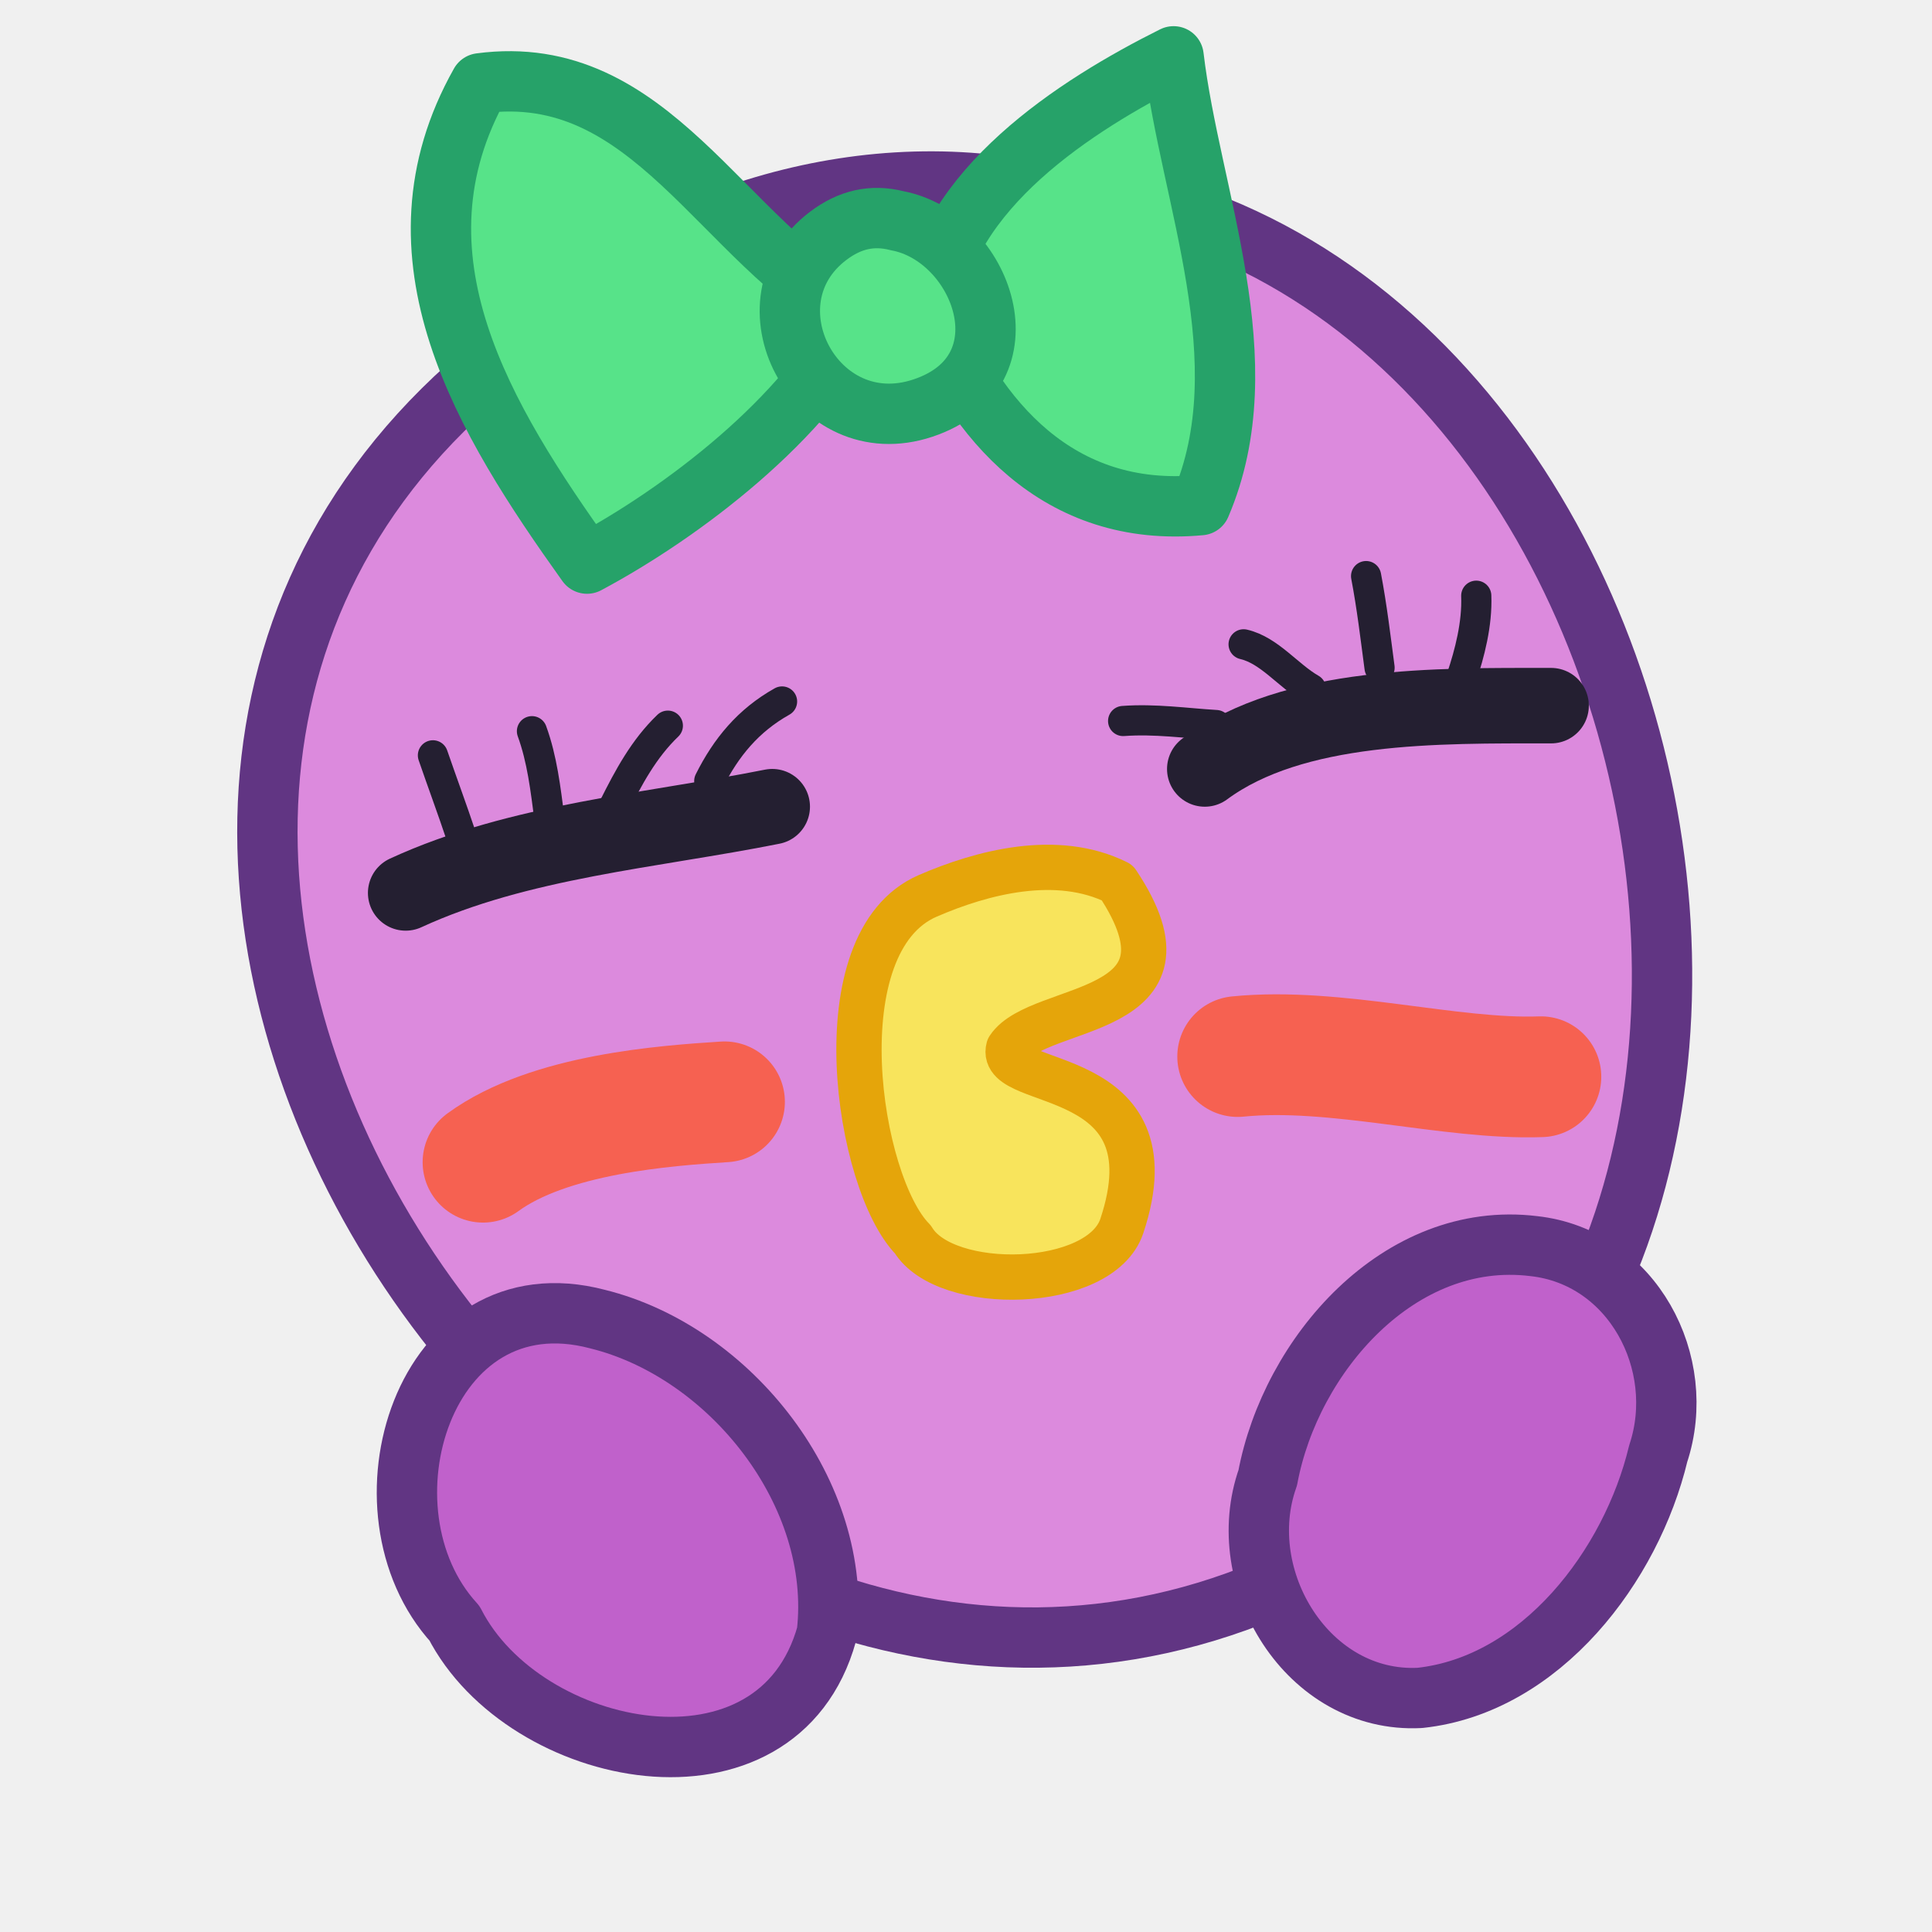
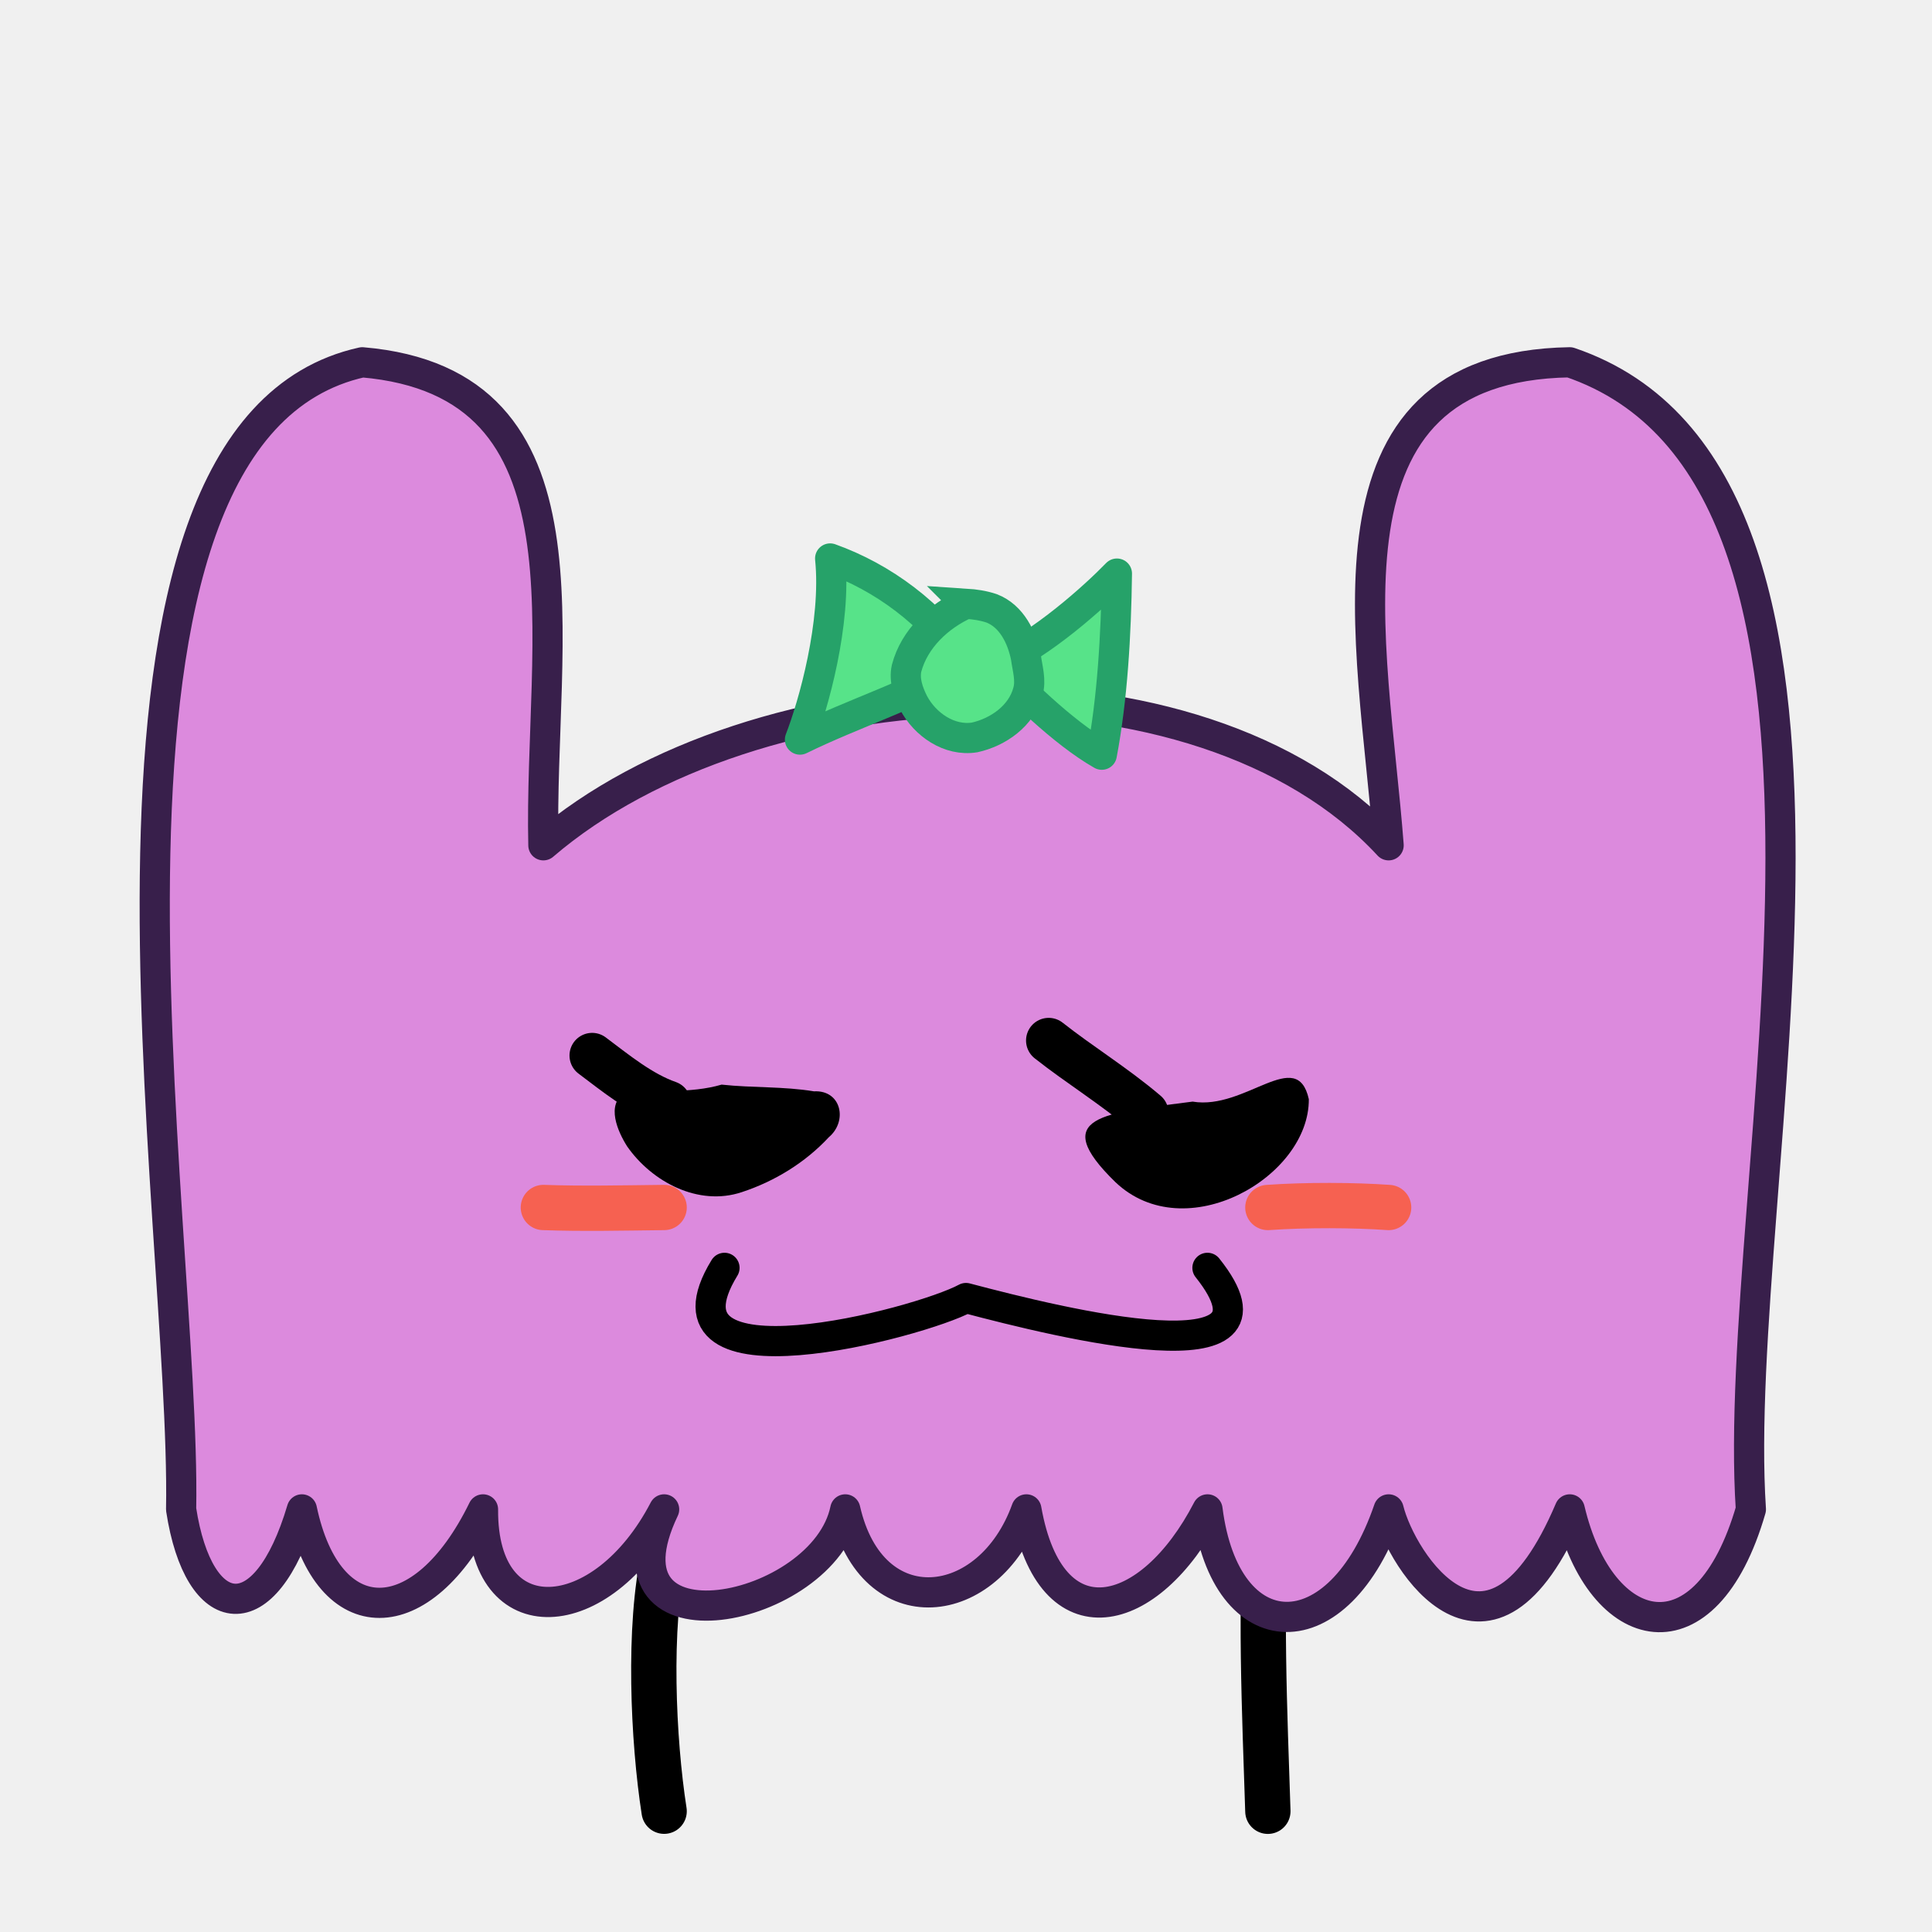
<svg xmlns="http://www.w3.org/2000/svg" width="128" height="128" viewBox="0 0 33.867 33.867" version="1.1" id="svg8">
  <defs id="defs2" />
  <g id="layer1" transform="translate(0,-263.1333)">
-     <path style="opacity:1;fill:#dc8add;fill-opacity:1;fill-rule:nonzero;stroke:#613583;stroke-width:1.058;stroke-linecap:round;stroke-linejoin:round;stroke-miterlimit:4;stroke-dasharray:none;stroke-opacity:1;paint-order:normal" d="M 17.302,266.366 C 29.703,266.148 34.089,287.094 21.954,291.105 10.473,295.578 -1.385,278.5 8.197,269.91 c 2.336,-2.401 5.725,-3.896 9.105,-3.544 z" id="rect836" />
-     <path style="fill:#f8e45c;fill-opacity:1;stroke:#e5a50a;stroke-width:0.794;stroke-linecap:round;stroke-linejoin:round;stroke-miterlimit:4;stroke-dasharray:none;stroke-opacity:1" d="m 19.584,278.605 c -1.058,-0.529 -2.375,-0.178 -3.321,0.232 -1.88,0.813 -1.235,5.036 -0.26,6.024 0.563,0.939 3.287,0.887 3.662,-0.236 0.949,-2.847 -2.184,-2.385 -1.984,-3.118 0.535,-0.803 3.492,-0.52 1.904,-2.901 z" id="path1003" />
-     <path style="fill:#c061cb;fill-opacity:1;stroke:#613583;stroke-width:1.058;stroke-linecap:round;stroke-linejoin:round;stroke-miterlimit:4;stroke-dasharray:none;stroke-opacity:1" d="m 24.887,292.897 c -1.96,0.1 -3.291,-2.091 -2.664,-3.859 0.403,-2.152 2.306,-4.349 4.662,-4.061 1.732,0.19 2.709,2.05 2.183,3.636 -0.471,1.965 -2.052,4.055 -4.18,4.284 z" id="path1005" />
-     <path style="fill:#c061cb;fill-opacity:1;stroke:#613583;stroke-width:1.058;stroke-linecap:round;stroke-linejoin:round;stroke-miterlimit:4;stroke-dasharray:none;stroke-opacity:1" d="m 14.494,291.767 c -0.861,3.106 -5.306,2.21 -6.527,-0.178 -1.806,-1.975 -0.546,-6.14 2.51,-5.332 2.333,0.578 4.299,3.07 4.017,5.511 z" id="path1005-9" />
-     <path style="fill:none;stroke:#f66151;stroke-width:2.117;stroke-linecap:round;stroke-linejoin:round;stroke-opacity:1;stroke-miterlimit:4;stroke-dasharray:none" d="M 8.467,283.506 C 9.632,282.656 11.676,282.514 12.7,282.448" id="path1037" />
-     <path style="fill:none;stroke:#f66151;stroke-width:2.117;stroke-linecap:round;stroke-linejoin:round;stroke-miterlimit:4;stroke-dasharray:none;stroke-opacity:1" d="m 21.696,281.654 c 1.72,-0.173 3.726,0.412 5.315,0.354" id="path1041" />
-     <path style="fill:none;stroke:#241f31;stroke-width:0.529;stroke-linecap:round;stroke-linejoin:round;stroke-miterlimit:4;stroke-dasharray:none;stroke-opacity:1" d="m 7.589,276.374 c 0.157,0.456 0.342,0.955 0.496,1.417" id="path1160" />
-     <path style="fill:none;stroke:#241f31;stroke-width:0.529;stroke-linecap:round;stroke-linejoin:round;stroke-miterlimit:4;stroke-dasharray:none;stroke-opacity:1" d="m 11.707,275.854 c -0.422,0.404 -0.692,0.913 -0.945,1.417" id="path1162" />
-     <path style="fill:none;stroke:#241f31;stroke-width:0.529;stroke-linecap:round;stroke-linejoin:round;stroke-miterlimit:4;stroke-dasharray:none;stroke-opacity:1" d="m 13.709,275.43 c -0.592,0.332 -0.981,0.804 -1.276,1.394" id="path1164" />
-     <path style="fill:none;stroke:#241f31;stroke-width:0.529;stroke-linecap:round;stroke-linejoin:round;stroke-miterlimit:4;stroke-dasharray:none;stroke-opacity:1" d="m 9.325,275.951 c 0.18,0.494 0.237,1.008 0.307,1.536" id="path1166" />
-     <path style="fill:none;stroke:#241f31;stroke-width:0.529;stroke-linecap:round;stroke-linejoin:round;stroke-miterlimit:4;stroke-dasharray:none;stroke-opacity:1" d="m 19.688,275.772 c 0.561,-0.041 1.095,0.039 1.63,0.071" id="path1168" />
-     <path style="fill:none;stroke:#241f31;stroke-width:0.529;stroke-linecap:round;stroke-linejoin:round;stroke-miterlimit:4;stroke-dasharray:none;stroke-opacity:1" d="m 21.8,274.428 c 0.453,0.105 0.779,0.55 1.181,0.78" id="path1170" />
-     <path style="fill:none;stroke:#241f31;stroke-width:0.529;stroke-linecap:round;stroke-linejoin:round;stroke-miterlimit:4;stroke-dasharray:none;stroke-opacity:1" d="m 23.947,273.232 c 0.102,0.534 0.165,1.072 0.236,1.606" id="path1172" />
-     <path style="fill:none;stroke:#241f31;stroke-width:0.529;stroke-linecap:round;stroke-linejoin:round;stroke-miterlimit:4;stroke-dasharray:none;stroke-opacity:1" d="m 25.878,273.576 c 0.019,0.495 -0.115,1.008 -0.26,1.441" id="path1174" />
-     <path style="fill:#57e389;fill-opacity:1;stroke:#26a269;stroke-width:1.058;stroke-linecap:round;stroke-linejoin:round;stroke-miterlimit:4;stroke-dasharray:none;stroke-opacity:1" d="m 8.419,264.594 c -1.705,3.026 0.073,5.902 1.871,8.419 1.675,-0.895 3.845,-2.546 4.744,-4.343 -2.407,-1.315 -3.613,-4.476 -6.615,-4.076 z" id="path1186" />
-     <path style="fill:#57e389;fill-opacity:1;stroke:#26a269;stroke-width:1.058;stroke-linecap:round;stroke-linejoin:round;stroke-miterlimit:4;stroke-dasharray:none;stroke-opacity:1" d="m 16.32,268.562 c 0.238,-2.106 2.535,-3.583 4.252,-4.441 0.291,2.471 1.553,5.345 0.472,7.867 -2.499,0.232 -3.955,-1.501 -4.725,-3.425 z" id="path1190" />
-     <path style="fill:#57e389;fill-opacity:1;stroke:#26a269;stroke-width:1.058;stroke-linecap:round;stroke-linejoin:round;stroke-miterlimit:4;stroke-dasharray:none;stroke-opacity:1" d="m 15.729,267.003 c -0.448,-0.115 -0.838,-0.015 -1.205,0.26 -1.537,1.153 -0.237,3.654 1.654,3.024 1.915,-0.638 1.038,-3.005 -0.449,-3.284 z" id="path1188" />
-     <path style="fill:none;stroke:#241f31;stroke-width:1.323;stroke-linecap:round;stroke-linejoin:round;stroke-opacity:1;stroke-miterlimit:4;stroke-dasharray:none;fill-opacity:1" d="m 7.111,278.786 c 1.991,-0.917 4.31,-1.089 6.426,-1.512" id="path835" />
-     <path style="fill:none;stroke:#241f31;stroke-width:1.323;stroke-linecap:round;stroke-linejoin:round;stroke-opacity:1;stroke-miterlimit:4;stroke-dasharray:none;fill-opacity:1" d="m 21.119,276.613 c 1.561,-1.152 4.078,-1.11 6.071,-1.11" id="path837" />
+     <path style="opacity:1;fill:#dc8add;fill-opacity:1;fill-rule:nonzero;stroke:#613583;stroke-width:1.058;stroke-linecap:round;stroke-linejoin:round;stroke-miterlimit:4;stroke-dasharray:none;stroke-opacity:1;paint-order:normal" d="m -18.512,267.034 c 12.401,-0.219 16.788,20.728 4.652,24.738 -11.481,4.473 -23.339,-12.605 -13.757,-21.194 2.336,-2.401 5.725,-3.896 9.105,-3.544 z" id="rect836" />
+     <path style="fill:#241f31;fill-opacity:1;stroke:none;stroke-width:1.058;stroke-linecap:round;stroke-linejoin:round;stroke-miterlimit:4;stroke-dasharray:none;stroke-opacity:1" d="m -27.007,274.919 c -1.996,1.004 -2.56,4.097 -0.886,5.642 1.02,0.891 2.517,0.963 3.776,0.648 0.645,-0.242 1.076,-0.832 1.48,-1.361 0.62,-0.857 0.731,-2.074 0.115,-2.966 -0.816,-1.26 -2.316,-2.05 -3.809,-2.083 -0.23,0.005 -0.46,0.041 -0.677,0.12 z" id="path970" />
+     <path style="fill:#241f31;fill-opacity:1;stroke:none;stroke-width:1.058;stroke-linecap:round;stroke-linejoin:round;stroke-miterlimit:4;stroke-dasharray:none;stroke-opacity:1" d="m -14.042,273.331 c -1.996,1.004 -2.56,4.097 -0.886,5.642 1.02,0.891 2.517,0.963 3.776,0.648 0.645,-0.242 1.076,-0.832 1.48,-1.361 0.467,-0.708 0.607,-1.783 0.115,-2.966 -0.766,-1.292 -1.847,-2.348 -3.809,-2.083 -0.23,0.005 -0.46,0.041 -0.677,0.12 z" id="path970-2" />
+     <path style="fill:#f8e45c;fill-opacity:1;stroke:#e5a50a;stroke-width:0.794;stroke-linecap:round;stroke-linejoin:round;stroke-miterlimit:4;stroke-dasharray:none;stroke-opacity:1" d="m -16.23,279.273 c -1.058,-0.529 -2.375,-0.178 -3.321,0.232 -1.88,0.813 -1.235,5.036 -0.26,6.024 0.563,0.939 3.287,0.887 3.662,-0.236 0.949,-2.847 -2.184,-2.385 -1.984,-3.118 0.535,-0.803 3.492,-0.52 1.904,-2.901 z" id="path1003" />
+     <path style="fill:#c061cb;fill-opacity:1;stroke:#613583;stroke-width:1.058;stroke-linecap:round;stroke-linejoin:round;stroke-miterlimit:4;stroke-dasharray:none;stroke-opacity:1" d="m -10.927,293.565 c -1.96,0.1 -3.291,-2.091 -2.664,-3.859 0.403,-2.152 2.306,-4.349 4.662,-4.061 1.732,0.19 2.709,2.05 2.183,3.636 -0.471,1.965 -2.052,4.055 -4.18,4.284 z" id="path1005" />
+     <path style="fill:#c061cb;fill-opacity:1;stroke:#613583;stroke-width:1.058;stroke-linecap:round;stroke-linejoin:round;stroke-miterlimit:4;stroke-dasharray:none;stroke-opacity:1" d="m -21.32,292.435 c -0.861,3.106 -5.306,2.21 -6.527,-0.178 -1.806,-1.975 -0.546,-6.14 2.51,-5.332 2.333,0.578 4.299,3.07 4.017,5.511 z" id="path1005-9" />
+     <path style="fill:none;stroke:#f66151;stroke-width:2.117;stroke-linecap:round;stroke-linejoin:round;stroke-miterlimit:4;stroke-dasharray:none;stroke-opacity:1" d="m -27.347,284.174 c 1.165,-0.85 3.209,-0.993 4.233,-1.058" id="path1037" />
+     <path style="fill:none;stroke:#f66151;stroke-width:2.117;stroke-linecap:round;stroke-linejoin:round;stroke-miterlimit:4;stroke-dasharray:none;stroke-opacity:1" d="m -14.118,282.322 c 1.72,-0.173 3.726,0.412 5.315,0.354" id="path1041" />
+     <g id="g1184" transform="translate(-35.81412,0.6681738)">
+       <path id="path1160" d="m 7.489,273.802 c 0.157,0.456 0.342,0.955 0.496,1.417" style="fill:none;stroke:#241f31;stroke-width:0.529;stroke-linecap:round;stroke-linejoin:round;stroke-miterlimit:4;stroke-dasharray:none;stroke-opacity:1" />
+       <path id="path1162" d="m 11.741,273.565 c -0.422,0.404 -0.692,0.913 -0.945,1.417" style="fill:none;stroke:#241f31;stroke-width:0.529;stroke-linecap:round;stroke-linejoin:round;stroke-miterlimit:4;stroke-dasharray:none;stroke-opacity:1" />
+       <path id="path1164" d="m 13.725,274.629 c -0.592,0.332 -0.981,0.804 -1.276,1.394" style="fill:none;stroke:#241f31;stroke-width:0.529;stroke-linecap:round;stroke-linejoin:round;stroke-miterlimit:4;stroke-dasharray:none;stroke-opacity:1" />
+       <path id="path1166" d="m 9.024,273.211 c 0.18,0.494 0.237,1.008 0.307,1.536" style="fill:none;stroke:#241f31;stroke-width:0.529;stroke-linecap:round;stroke-linejoin:round;stroke-miterlimit:4;stroke-dasharray:none;stroke-opacity:1" />
+       <path id="path1168" d="m 18.97,275.337 c 0.561,-0.041 1.095,0.039 1.63,0.071" style="fill:none;stroke:#241f31;stroke-width:0.529;stroke-linecap:round;stroke-linejoin:round;stroke-miterlimit:4;stroke-dasharray:none;stroke-opacity:1" />
+       <path id="path1170" d="m 19.678,273.258 c 0.453,0.105 0.779,0.55 1.181,0.78" style="fill:none;stroke:#241f31;stroke-width:0.529;stroke-linecap:round;stroke-linejoin:round;stroke-miterlimit:4;stroke-dasharray:none;stroke-opacity:1" />
+       <path id="path1172" d="m 22.277,271.628 c 0.102,0.534 0.165,1.072 0.236,1.606" style="fill:none;stroke:#241f31;stroke-width:0.529;stroke-linecap:round;stroke-linejoin:round;stroke-miterlimit:4;stroke-dasharray:none;stroke-opacity:1" />
+       <path id="path1174" d="m 24.876,271.605 c 0.019,0.495 -0.115,1.008 -0.26,1.441" style="fill:none;stroke:#241f31;stroke-width:0.529;stroke-linecap:round;stroke-linejoin:round;stroke-miterlimit:4;stroke-dasharray:none;stroke-opacity:1" />
+     </g>
+     <path style="opacity:1;fill:#ffffff;fill-opacity:1;fill-rule:nonzero;stroke:#ffffff;stroke-width:0.529;stroke-linecap:round;stroke-linejoin:round;stroke-miterlimit:4;stroke-dasharray:none;stroke-opacity:1;paint-order:normal" d="m -24.065,277.204 c -5e-6,0.822 -0.799,1.814 -1.643,1.681 -0.771,-0.122 -1.443,-0.82 -1.488,-1.671 -1e-6,-0.926 0.601,-1.683 1.488,-1.683 0.887,0 1.643,0.747 1.643,1.674 z" id="path1099" />
+     <path style="opacity:1;fill:#ffffff;fill-opacity:1;fill-rule:nonzero;stroke:#ffffff;stroke-width:0.529;stroke-linecap:round;stroke-linejoin:round;stroke-miterlimit:4;stroke-dasharray:none;stroke-opacity:1;paint-order:normal" d="m -11.59,275.41 c -0.002,0.752 -0.712,1.611 -1.598,1.585 -1.009,-0.245 -1.484,-0.797 -1.531,-1.585 -0.061,-0.924 0.636,-1.705 1.523,-1.677 0.802,0.025 1.609,0.807 1.606,1.677 z" id="path1099-9" />
+     <path style="fill:#57e389;fill-opacity:1;stroke:#26a269;stroke-width:1.058;stroke-linecap:round;stroke-linejoin:round;stroke-miterlimit:4;stroke-dasharray:none;stroke-opacity:1" d="m -27.395,265.262 c -1.705,3.026 0.073,5.902 1.871,8.419 1.675,-0.895 3.845,-2.546 4.744,-4.343 -2.407,-1.315 -3.613,-4.476 -6.615,-4.076 z" id="path1186" />
+     <path style="fill:#57e389;fill-opacity:1;stroke:#26a269;stroke-width:1.058;stroke-linecap:round;stroke-linejoin:round;stroke-miterlimit:4;stroke-dasharray:none;stroke-opacity:1" d="m -19.494,269.23 c 0.238,-2.106 2.535,-3.583 4.252,-4.441 0.291,2.471 1.553,5.345 0.472,7.867 -2.499,0.232 -3.955,-1.501 -4.725,-3.425 z" id="path1190" />
+     <path style="fill:#57e389;fill-opacity:1;stroke:#26a269;stroke-width:1.058;stroke-linecap:round;stroke-linejoin:round;stroke-miterlimit:4;stroke-dasharray:none;stroke-opacity:1" d="m -20.085,267.671 c -0.448,-0.115 -0.838,-0.015 -1.205,0.26 -1.537,1.153 -0.237,3.654 1.654,3.024 1.915,-0.638 1.038,-3.005 -0.449,-3.284 z" id="path1188" />
+     <path style="fill:none;stroke:#000000;stroke-width:0.794;stroke-linecap:round;stroke-linejoin:round;stroke-opacity:1;stroke-miterlimit:4;stroke-dasharray:none" d="m 11.642,290.385 c -0.285,1.257 -0.194,3.254 0,4.498" id="path918" />
+     <path style="fill:none;stroke:#000000;stroke-width:0.794;stroke-linecap:round;stroke-linejoin:round;stroke-opacity:1;stroke-miterlimit:4;stroke-dasharray:none" d="m 22.225,289.592 c -0.152,1.503 -0.052,3.652 0,5.292" id="path920" />
+     <path style="fill:#dc8add;stroke:#381f4b;stroke-width:0.529;stroke-linecap:round;stroke-linejoin:round;stroke-opacity:1;fill-opacity:1;stroke-miterlimit:4;stroke-dasharray:none" d="m 3.175,289.592 c 0.093,-5.083 -2.36,-18.883 3.175,-20.108 4.195,0.359 3.094,4.861 3.175,8.467 3.689,-3.167 11.494,-3.593 14.817,0 -0.271,-3.571 -1.418,-8.391 3.175,-8.467 5.993,2.032 2.801,14.444 3.175,20.108 -0.79,2.733 -2.635,2.294 -3.175,0 -1.415,3.325 -2.954,0.906 -3.175,0 -0.874,2.552 -2.863,2.475 -3.175,0 -1.011,1.958 -2.754,2.385 -3.175,0 -0.657,1.822 -2.709,2.054 -3.175,0 -0.374,1.826 -4.432,2.636 -3.175,0 -1.086,2.088 -3.193,2.24 -3.175,0 -1.065,2.181 -2.715,2.188 -3.175,0 -0.643,2.17 -1.809,2.009 -2.117,0 z" id="path835" />
+     <path style="fill:#57e389;fill-opacity:1;stroke:#26a269;stroke-width:0.529;stroke-linecap:round;stroke-linejoin:round;stroke-miterlimit:4;stroke-dasharray:none;stroke-opacity:1" d="m 17.462,274.775 c 0.801,-0.348 1.732,-1.189 2.117,-1.587 -0.014,1.081 -0.079,2.192 -0.265,3.175 -0.688,-0.39 -1.513,-1.215 -1.852,-1.587 z" id="path932" />
+     <path style="fill:#000000;fill-opacity:1;stroke:none;stroke-width:0.265;stroke-linecap:butt;stroke-linejoin:miter;stroke-miterlimit:4;stroke-dasharray:none;stroke-opacity:1" d="m 12.65,282.146 c -0.552,0.161 -1.134,0.087 -1.699,0.142 -0.332,0.211 -0.122,0.681 0.042,0.94 0.435,0.624 1.25,1.057 2.01,0.803 0.574,-0.188 1.114,-0.519 1.525,-0.962 0.336,-0.282 0.221,-0.831 -0.259,-0.805 -0.536,-0.089 -1.081,-0.059 -1.62,-0.118 z" id="path849" />
+     <path style="fill:none;stroke:#000000;stroke-width:0.529;stroke-linecap:round;stroke-linejoin:round;stroke-opacity:1;stroke-miterlimit:4;stroke-dasharray:none" d="m 12.7,285.358 c -1.365,2.23 3.42,0.972 4.233,0.529 1.683,0.445 5.827,1.468 4.233,-0.529" id="path885" />
+     <path style="fill:#000000;fill-opacity:1;stroke:none;stroke-width:0.265;stroke-linecap:butt;stroke-linejoin:miter;stroke-miterlimit:4;stroke-dasharray:none;stroke-opacity:1" d="m 20.906,282.444 c -1.537,0.201 -2.553,0.245 -1.352,1.413 1.222,1.161 3.399,-0.089 3.389,-1.456 -0.209,-0.935 -1.112,0.199 -2.037,0.043 z" id="path849-6" />
+     <path style="fill:none;stroke:#000000;stroke-width:0.794;stroke-linecap:round;stroke-linejoin:round;stroke-miterlimit:4;stroke-dasharray:none;stroke-opacity:1" d="m 11.715,282.475 c -0.485,-0.17 -0.919,-0.527 -1.335,-0.839" id="path914" />
+     <path style="fill:none;stroke:#000000;stroke-width:0.794;stroke-linecap:round;stroke-linejoin:round;stroke-miterlimit:4;stroke-dasharray:none;stroke-opacity:1" d="m 20.087,282.643 c -0.553,-0.47 -1.163,-0.843 -1.704,-1.27" id="path916" />
+     <path style="fill:#57e389;stroke:#26a269;stroke-width:0.529;stroke-linecap:round;stroke-linejoin:round;stroke-opacity:1;stroke-miterlimit:4;stroke-dasharray:none;fill-opacity:1" d="m 16.933,274.775 c -0.581,-0.881 -1.462,-1.524 -2.381,-1.852 0.115,1.131 -0.296,2.574 -0.529,3.175 0.931,-0.457 2.045,-0.815 2.91,-1.323 z" id="path934" />
+     <path style="fill:#57e389;fill-opacity:1;stroke:#26a269;stroke-width:0.529;stroke-linecap:butt;stroke-linejoin:miter;stroke-miterlimit:4;stroke-dasharray:none;stroke-opacity:1" d="m 16.933,273.717 c -0.477,0.214 -0.904,0.613 -1.041,1.13 -0.046,0.206 0.029,0.421 0.121,0.604 0.2,0.382 0.628,0.68 1.072,0.609 0.413,-0.092 0.821,-0.378 0.934,-0.803 0.057,-0.2 -0.008,-0.402 -0.035,-0.601 -0.069,-0.348 -0.249,-0.721 -0.599,-0.858 -0.145,-0.049 -0.3,-0.072 -0.453,-0.082 z" id="path924" />
+     <path style="fill:none;stroke:#f66151;stroke-width:0.794;stroke-linecap:round;stroke-linejoin:bevel;stroke-opacity:1;stroke-miterlimit:4;stroke-dasharray:none" d="m 9.525,284.3 c 0.675,0.025 1.422,0.008 2.117,0" id="path936" />
+     <path style="fill:none;stroke:#f66151;stroke-width:0.794;stroke-linecap:round;stroke-linejoin:round;stroke-opacity:1;stroke-miterlimit:4;stroke-dasharray:none" d="m 22.225,284.3 c 0.676,-0.047 1.508,-0.043 2.117,0" id="path938" />
  </g>
</svg>
